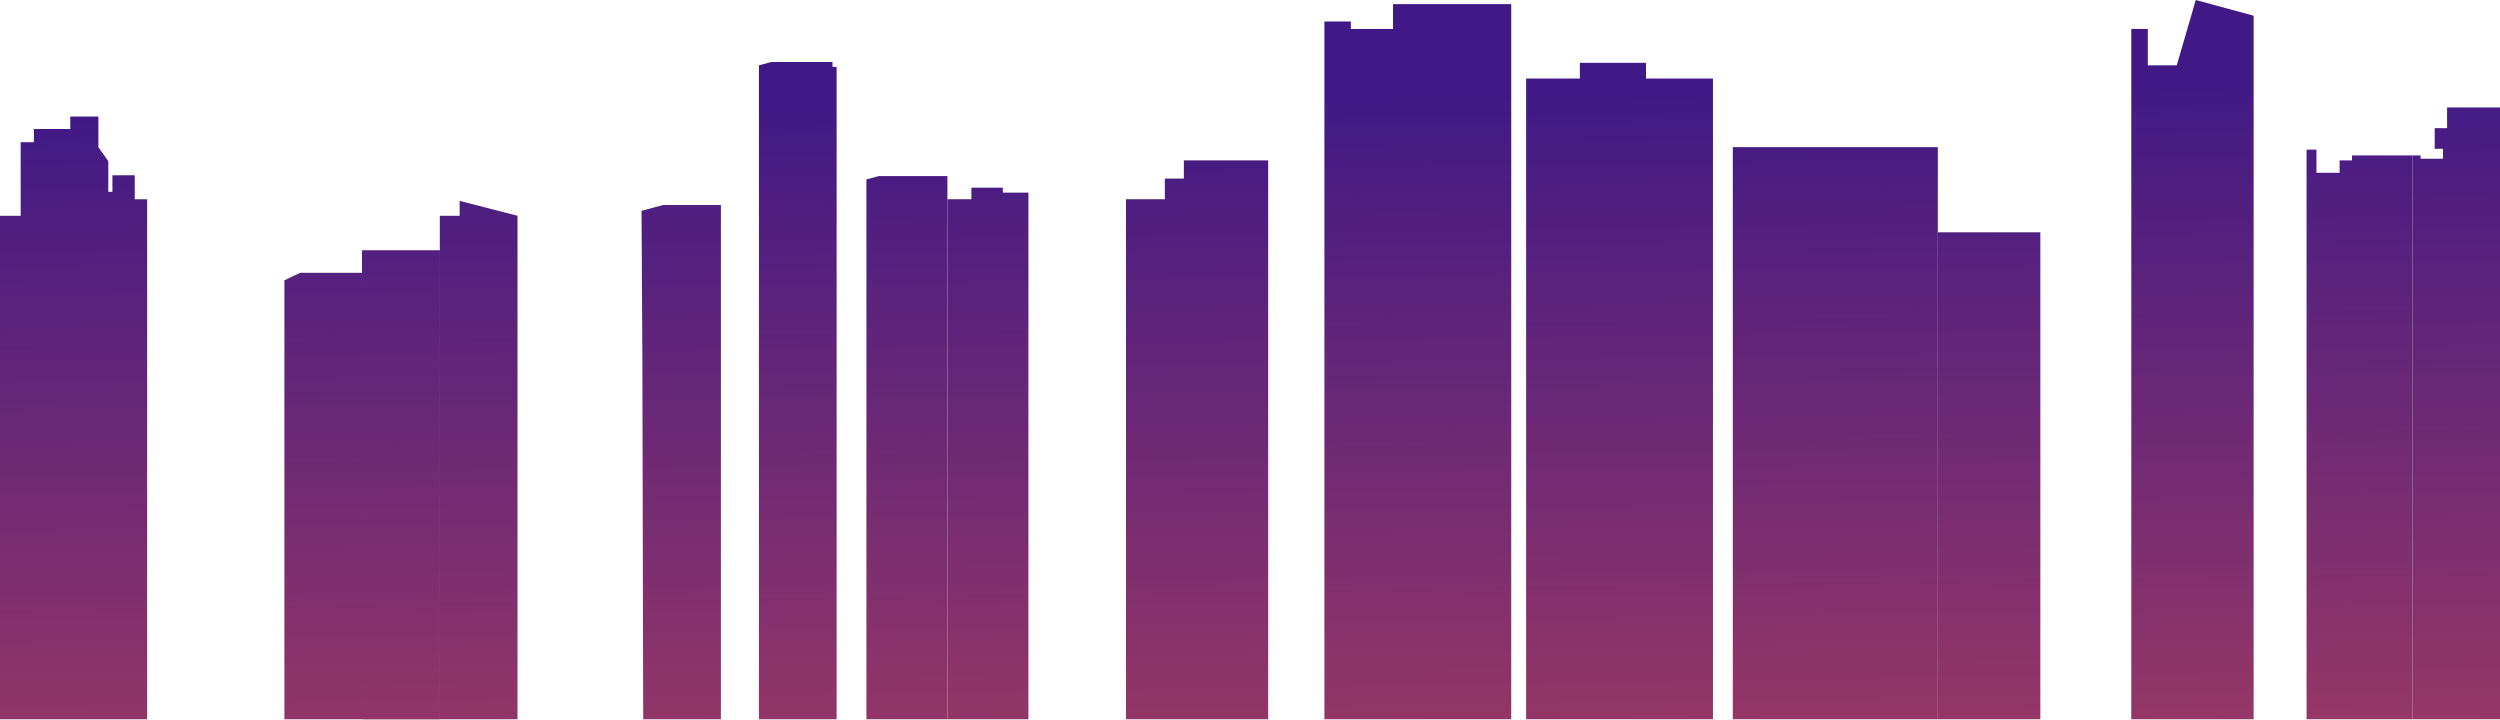
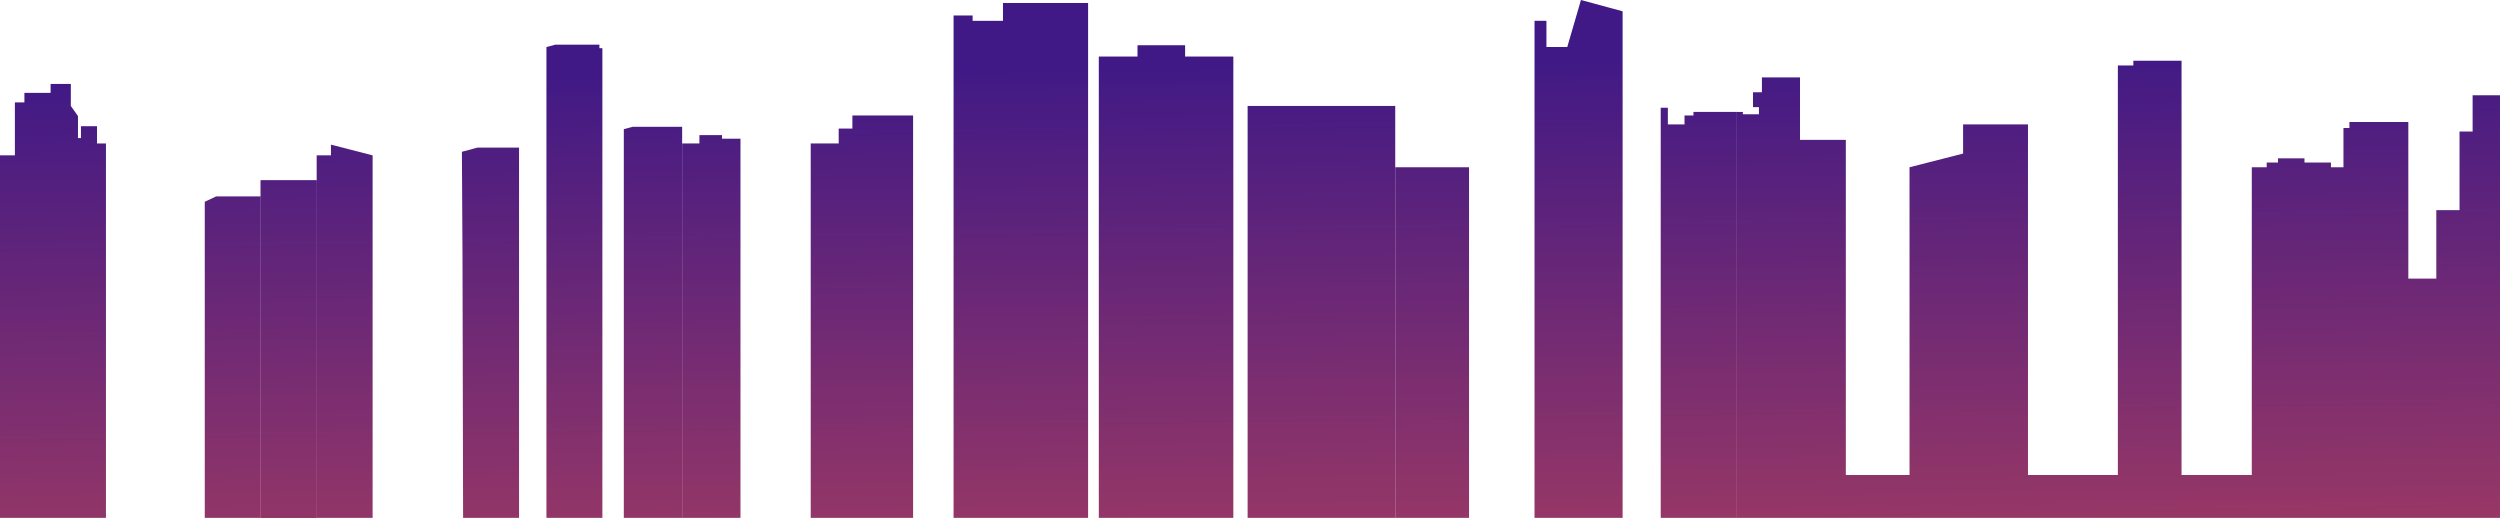
- <svg xmlns="http://www.w3.org/2000/svg" width="1512" height="435" viewBox="0 0 1512 435" fill="none">
-   <path d="M219 151.5H266V435H219V151.5Z" fill="url(#paint0_linear_315_8)" />
-   <path d="M266 130.5H278V121.5L313 130.5V435H266V130.5Z" fill="url(#paint1_linear_315_8)" />
-   <path d="M388 127.5L401 124H436V215.25V435H389L388.5 217L388 127.5Z" fill="url(#paint2_linear_315_8)" />
-   <path d="M459 39.5L466.5 37.5H503.5V40.5H506V435H459V39.5Z" fill="url(#paint3_linear_315_8)" />
-   <path d="M524 108.5L531.5 106.5H573V435H524V108.5Z" fill="url(#paint4_linear_315_8)" />
-   <path d="M573 120.5H587.5V113.5H606.5V116.5H622V120.5V435H573V120.5Z" fill="url(#paint5_linear_315_8)" />
-   <path d="M681 120.5H704.5V108H716V97H767V120.5V435H681V120.5Z" fill="url(#paint6_linear_315_8)" />
-   <path d="M801 31.5V13H817V17.5H842.5V2.5H914V31.5V435H801V31.5Z" fill="url(#paint7_linear_315_8)" />
-   <path d="M923 47.5H955.5V38H995.5V47.5H1036V435H923V47.5Z" fill="url(#paint8_linear_315_8)" />
-   <path d="M1048 89H1172V435H1048V89Z" fill="url(#paint9_linear_315_8)" />
-   <path d="M1172 140.5H1234V435H1172V140.5Z" fill="url(#paint10_linear_315_8)" />
-   <path d="M1289 17.5H1299V39.5H1316.5L1328 0L1363 9.5V435H1289V17.5Z" fill="url(#paint11_linear_315_8)" />
-   <path d="M1459 94H1464V96H1477.5V90H1472.5V77.5H1480V65H1512V435H1459V94Z" fill="url(#paint12_linear_315_8)" />
-   <path d="M1395 90.5H1401V104.5H1415V97H1422.5V94H1459V435H1395V90.5Z" fill="url(#paint13_linear_315_8)" />
-   <path d="M172 169.5L181.5 165H219V435H172V169.5Z" fill="url(#paint14_linear_315_8)" />
-   <path d="M12.5 86H20.5V78H42.5V70.5H59.5V89L65.5 97.5V116H68V106H81.5V120.5H89V435H0V130.5H12.5V86Z" fill="url(#paint15_linear_315_8)" />
-   <path d="M219 151.5H266V435H219V151.5Z" fill="url(#paint16_linear_315_8)" />
+ <svg xmlns="http://www.w3.org/2000/svg" width="2100" height="435" viewBox="0 0 2100 435" fill="none">
+   <path d="M219 151.5H266V435H219V151.5Z" fill="url(#paint0_linear_351_34)" />
+   <path d="M266 130.5H278V121.5L313 130.5V435H266V130.5Z" fill="url(#paint1_linear_351_34)" />
+   <path d="M388 127.5L401 124H436V215.25V435H389L388.5 217L388 127.5Z" fill="url(#paint2_linear_351_34)" />
+   <path d="M459 39.5L466.5 37.5H503.5V40.5H506V435H459V39.5Z" fill="url(#paint3_linear_351_34)" />
+   <path d="M524 108.5L531.5 106.5H573V435H524V108.5Z" fill="url(#paint4_linear_351_34)" />
+   <path d="M573 120.5H587.5V113.5H606.5V116.5H622V120.5V435H573V120.5Z" fill="url(#paint5_linear_351_34)" />
+   <path d="M681 120.5H704.5V108H716V97H767V120.5V435H681V120.5Z" fill="url(#paint6_linear_351_34)" />
+   <path d="M801 31.5V13H817V17.5H842.5V2.5H914V31.5V435H801V31.5Z" fill="url(#paint7_linear_351_34)" />
+   <path d="M923 47.5H955.5V38H995.5V47.5H1036V435H923V47.5Z" fill="url(#paint8_linear_351_34)" />
+   <path d="M1048 89H1172V435H1048V89Z" fill="url(#paint9_linear_351_34)" />
+   <path d="M1172 140.5H1234V435H1172V140.5Z" fill="url(#paint10_linear_351_34)" />
+   <path d="M1289 17.5H1299V39.5H1316.5L1328 0L1363 9.5V435H1289V17.5Z" fill="url(#paint11_linear_351_34)" />
+   <path d="M1459 94H1464V96H1477.5V90H1472.5V77.5H1480V65H1512V117.5H1550.5V399H1604V140.5L1649 129V104.5H1703.5V399H1779V55H1792V51H1832.5V55V399H1891.5V140.5H1904V136.5H1913.5V133H1935.75V136.5H1958V140.5H1968.5V107.5H1973.5V102.5H2023V234H2046.5V176.5H2066V110.5H2077V80H2100V176.5V399V435H1512H1459V94Z" fill="url(#paint12_linear_351_34)" />
+   <path d="M1395 90.5H1401V104.5H1415V97H1422.5V94H1459V435H1395V90.5Z" fill="url(#paint13_linear_351_34)" />
+   <path d="M172 169.5L181.5 165H219V435H172V169.5Z" fill="url(#paint14_linear_351_34)" />
+   <path d="M12.5 86H20.5V78H42.5V70.5H59.5V89L65.5 97.5V116H68V106H81.5V120.5H89V435H0V130.5H12.5V86Z" fill="url(#paint15_linear_351_34)" />
+   <path d="M219 151.5H266V435H219V151.5Z" fill="url(#paint16_linear_351_34)" />
  <defs>
-     <linearGradient id="paint0_linear_315_8" x1="799" y1="517.5" x2="792" y2="56" gradientUnits="userSpaceOnUse">
+     <linearGradient id="paint0_linear_351_34" x1="799.001" y1="517.5" x2="792" y2="56" gradientUnits="userSpaceOnUse">
      <stop offset="0.122" stop-color="#993865" />
      <stop offset="1" stop-color="#401986" />
    </linearGradient>
-     <linearGradient id="paint1_linear_315_8" x1="799" y1="517.5" x2="792" y2="56" gradientUnits="userSpaceOnUse">
+     <linearGradient id="paint1_linear_351_34" x1="799.001" y1="517.5" x2="792" y2="56" gradientUnits="userSpaceOnUse">
      <stop offset="0.122" stop-color="#993865" />
      <stop offset="1" stop-color="#401986" />
    </linearGradient>
-     <linearGradient id="paint2_linear_315_8" x1="799" y1="517.5" x2="792" y2="56" gradientUnits="userSpaceOnUse">
+     <linearGradient id="paint2_linear_351_34" x1="799.001" y1="517.5" x2="792" y2="56" gradientUnits="userSpaceOnUse">
      <stop offset="0.122" stop-color="#993865" />
      <stop offset="1" stop-color="#401986" />
    </linearGradient>
-     <linearGradient id="paint3_linear_315_8" x1="799" y1="517.5" x2="792" y2="56" gradientUnits="userSpaceOnUse">
+     <linearGradient id="paint3_linear_351_34" x1="799.001" y1="517.5" x2="792" y2="56" gradientUnits="userSpaceOnUse">
      <stop offset="0.122" stop-color="#993865" />
      <stop offset="1" stop-color="#401986" />
    </linearGradient>
-     <linearGradient id="paint4_linear_315_8" x1="799" y1="517.5" x2="792" y2="56" gradientUnits="userSpaceOnUse">
+     <linearGradient id="paint4_linear_351_34" x1="799.001" y1="517.5" x2="792" y2="56" gradientUnits="userSpaceOnUse">
      <stop offset="0.122" stop-color="#993865" />
      <stop offset="1" stop-color="#401986" />
    </linearGradient>
-     <linearGradient id="paint5_linear_315_8" x1="799" y1="517.5" x2="792" y2="56" gradientUnits="userSpaceOnUse">
+     <linearGradient id="paint5_linear_351_34" x1="799.001" y1="517.5" x2="792" y2="56" gradientUnits="userSpaceOnUse">
      <stop offset="0.122" stop-color="#993865" />
      <stop offset="1" stop-color="#401986" />
    </linearGradient>
-     <linearGradient id="paint6_linear_315_8" x1="799" y1="517.5" x2="792" y2="56" gradientUnits="userSpaceOnUse">
+     <linearGradient id="paint6_linear_351_34" x1="799.001" y1="517.5" x2="792" y2="56" gradientUnits="userSpaceOnUse">
      <stop offset="0.122" stop-color="#993865" />
      <stop offset="1" stop-color="#401986" />
    </linearGradient>
-     <linearGradient id="paint7_linear_315_8" x1="799" y1="517.5" x2="792" y2="56" gradientUnits="userSpaceOnUse">
+     <linearGradient id="paint7_linear_351_34" x1="799.001" y1="517.5" x2="792" y2="56" gradientUnits="userSpaceOnUse">
      <stop offset="0.122" stop-color="#993865" />
      <stop offset="1" stop-color="#401986" />
    </linearGradient>
-     <linearGradient id="paint8_linear_315_8" x1="799" y1="517.5" x2="792" y2="56" gradientUnits="userSpaceOnUse">
+     <linearGradient id="paint8_linear_351_34" x1="799.001" y1="517.5" x2="792" y2="56" gradientUnits="userSpaceOnUse">
      <stop offset="0.122" stop-color="#993865" />
      <stop offset="1" stop-color="#401986" />
    </linearGradient>
-     <linearGradient id="paint9_linear_315_8" x1="799" y1="517.5" x2="792" y2="56" gradientUnits="userSpaceOnUse">
+     <linearGradient id="paint9_linear_351_34" x1="799.001" y1="517.5" x2="792" y2="56" gradientUnits="userSpaceOnUse">
      <stop offset="0.122" stop-color="#993865" />
      <stop offset="1" stop-color="#401986" />
    </linearGradient>
-     <linearGradient id="paint10_linear_315_8" x1="799" y1="517.5" x2="792" y2="56" gradientUnits="userSpaceOnUse">
+     <linearGradient id="paint10_linear_351_34" x1="799.001" y1="517.5" x2="792" y2="56" gradientUnits="userSpaceOnUse">
      <stop offset="0.122" stop-color="#993865" />
      <stop offset="1" stop-color="#401986" />
    </linearGradient>
-     <linearGradient id="paint11_linear_315_8" x1="799" y1="517.5" x2="792" y2="56" gradientUnits="userSpaceOnUse">
+     <linearGradient id="paint11_linear_351_34" x1="799.001" y1="517.5" x2="792" y2="56" gradientUnits="userSpaceOnUse">
      <stop offset="0.122" stop-color="#993865" />
      <stop offset="1" stop-color="#401986" />
    </linearGradient>
-     <linearGradient id="paint12_linear_315_8" x1="799" y1="517.5" x2="792" y2="56" gradientUnits="userSpaceOnUse">
+     <linearGradient id="paint12_linear_351_34" x1="799.001" y1="517.5" x2="792" y2="56" gradientUnits="userSpaceOnUse">
      <stop offset="0.122" stop-color="#993865" />
      <stop offset="1" stop-color="#401986" />
    </linearGradient>
-     <linearGradient id="paint13_linear_315_8" x1="799" y1="517.5" x2="792" y2="56" gradientUnits="userSpaceOnUse">
+     <linearGradient id="paint13_linear_351_34" x1="799.001" y1="517.5" x2="792" y2="56" gradientUnits="userSpaceOnUse">
      <stop offset="0.122" stop-color="#993865" />
      <stop offset="1" stop-color="#401986" />
    </linearGradient>
-     <linearGradient id="paint14_linear_315_8" x1="799" y1="517.5" x2="792" y2="56" gradientUnits="userSpaceOnUse">
+     <linearGradient id="paint14_linear_351_34" x1="799.001" y1="517.5" x2="792" y2="56" gradientUnits="userSpaceOnUse">
      <stop offset="0.122" stop-color="#993865" />
      <stop offset="1" stop-color="#401986" />
    </linearGradient>
-     <linearGradient id="paint15_linear_315_8" x1="799" y1="517.5" x2="792" y2="56" gradientUnits="userSpaceOnUse">
+     <linearGradient id="paint15_linear_351_34" x1="799.001" y1="517.5" x2="792" y2="56" gradientUnits="userSpaceOnUse">
      <stop offset="0.122" stop-color="#993865" />
      <stop offset="1" stop-color="#401986" />
    </linearGradient>
-     <linearGradient id="paint16_linear_315_8" x1="799" y1="517.5" x2="792" y2="56" gradientUnits="userSpaceOnUse">
+     <linearGradient id="paint16_linear_351_34" x1="799.001" y1="517.5" x2="792" y2="56" gradientUnits="userSpaceOnUse">
      <stop offset="0.122" stop-color="#993865" />
      <stop offset="1" stop-color="#401986" />
    </linearGradient>
  </defs>
</svg>
